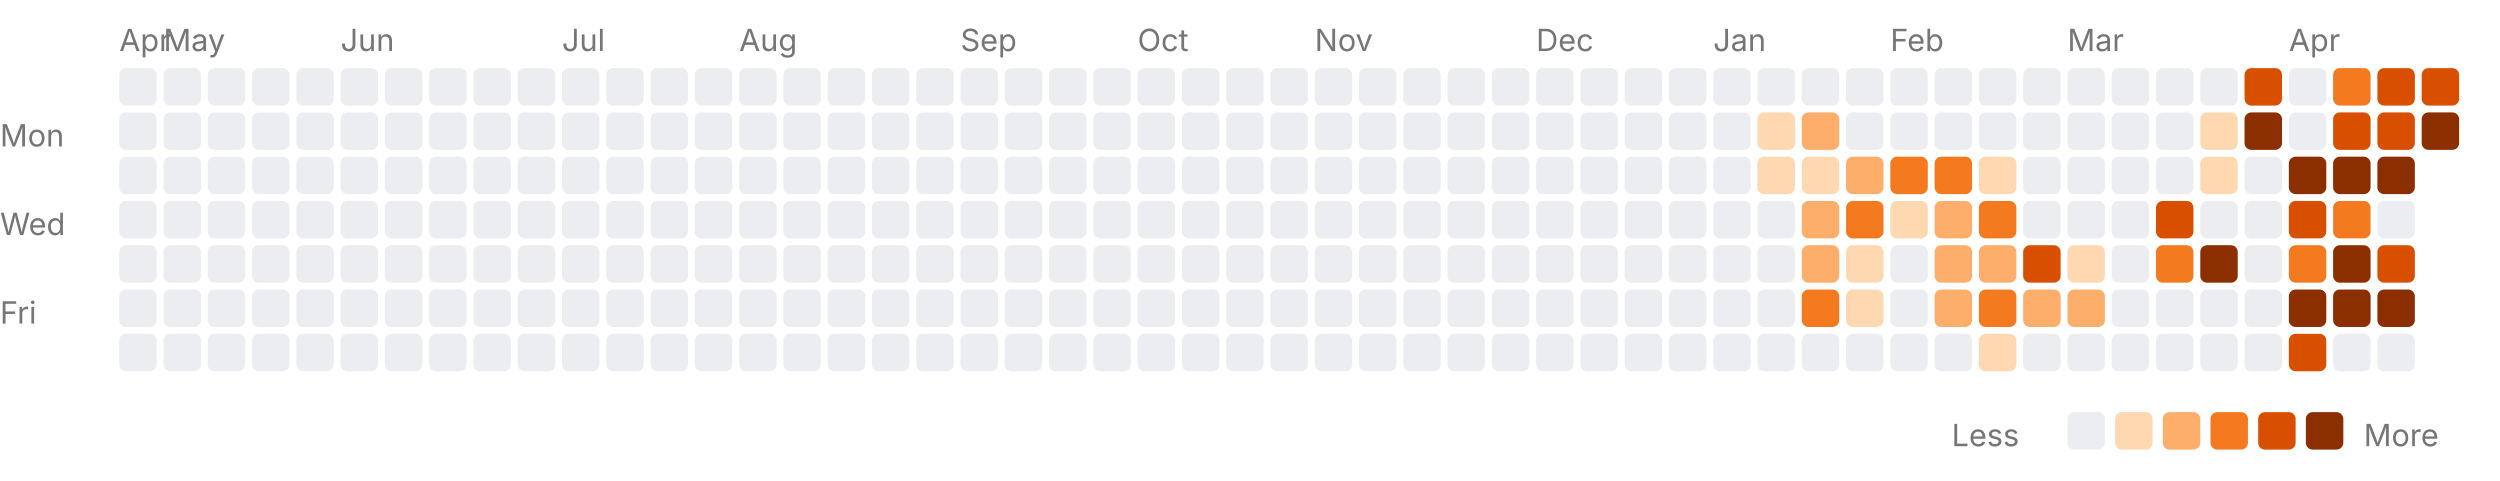
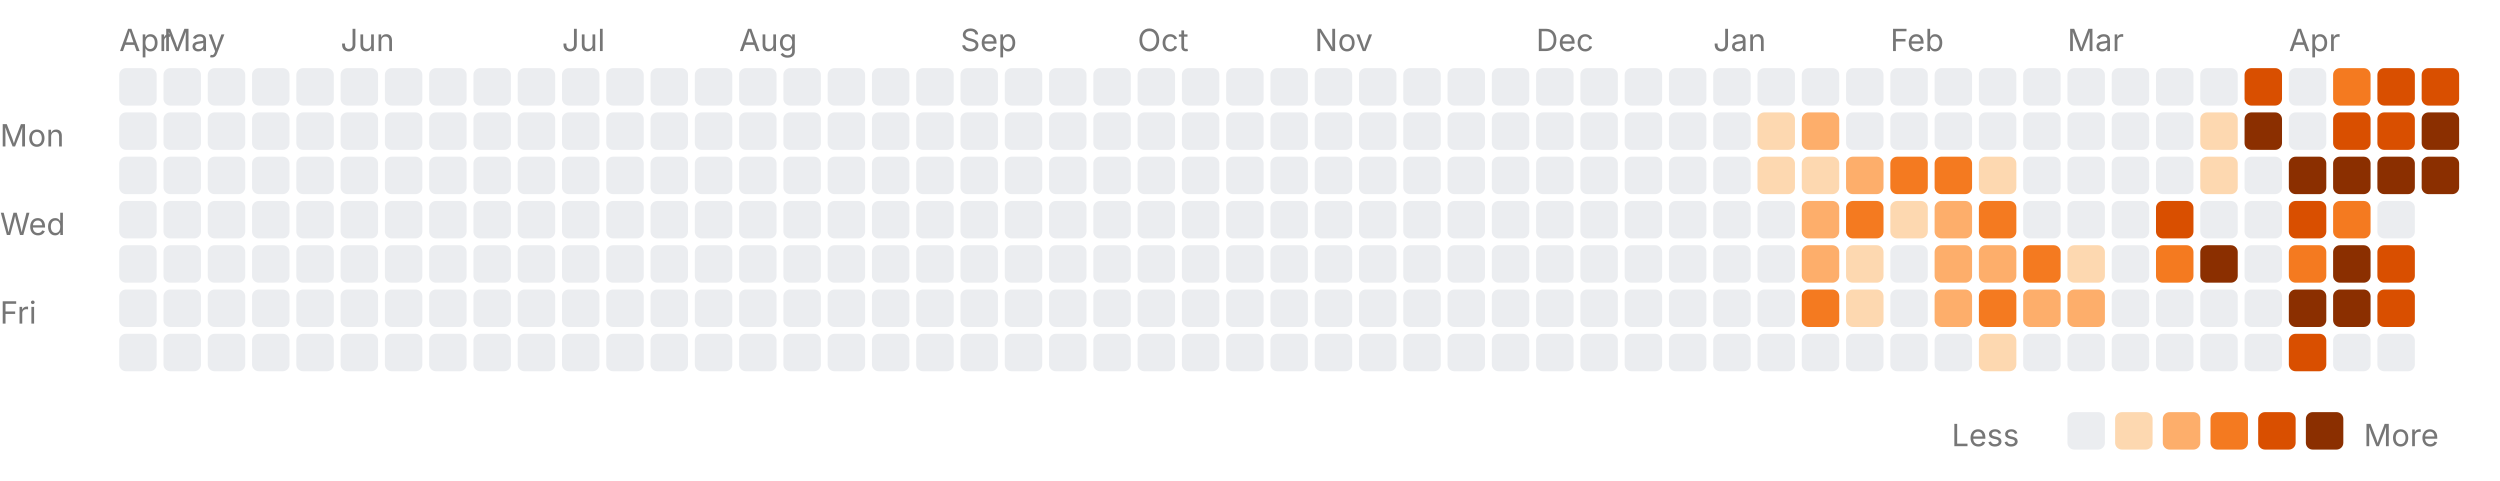
<svg xmlns="http://www.w3.org/2000/svg" width="734" height="141">
  <style>
  text { font-size: 9px; fill: #767676; font-family: -apple-system, BlinkMacSystemFont, sans-serif; }
</style>
  <text x="0" y="43">Mon</text>
  <text x="0" y="69">Wed</text>
  <text x="0" y="95">Fri</text>
  <text x="35" y="15">Apr</text>
  <rect x="35" y="20" width="11" height="11" rx="2" fill="#ebedf0" />
  <rect x="35" y="33" width="11" height="11" rx="2" fill="#ebedf0" />
  <rect x="35" y="46" width="11" height="11" rx="2" fill="#ebedf0" />
  <rect x="35" y="59" width="11" height="11" rx="2" fill="#ebedf0" />
  <rect x="35" y="72" width="11" height="11" rx="2" fill="#ebedf0" />
  <rect x="35" y="85" width="11" height="11" rx="2" fill="#ebedf0" />
  <rect x="35" y="98" width="11" height="11" rx="2" fill="#ebedf0" />
  <text x="48" y="15">May</text>
  <rect x="48" y="20" width="11" height="11" rx="2" fill="#ebedf0" />
  <rect x="48" y="33" width="11" height="11" rx="2" fill="#ebedf0" />
  <rect x="48" y="46" width="11" height="11" rx="2" fill="#ebedf0" />
  <rect x="48" y="59" width="11" height="11" rx="2" fill="#ebedf0" />
  <rect x="48" y="72" width="11" height="11" rx="2" fill="#ebedf0" />
  <rect x="48" y="85" width="11" height="11" rx="2" fill="#ebedf0" />
  <rect x="48" y="98" width="11" height="11" rx="2" fill="#ebedf0" />
  <rect x="61" y="20" width="11" height="11" rx="2" fill="#ebedf0" />
  <rect x="61" y="33" width="11" height="11" rx="2" fill="#ebedf0" />
  <rect x="61" y="46" width="11" height="11" rx="2" fill="#ebedf0" />
  <rect x="61" y="59" width="11" height="11" rx="2" fill="#ebedf0" />
  <rect x="61" y="72" width="11" height="11" rx="2" fill="#ebedf0" />
  <rect x="61" y="85" width="11" height="11" rx="2" fill="#ebedf0" />
  <rect x="61" y="98" width="11" height="11" rx="2" fill="#ebedf0" />
  <rect x="74" y="20" width="11" height="11" rx="2" fill="#ebedf0" />
  <rect x="74" y="33" width="11" height="11" rx="2" fill="#ebedf0" />
  <rect x="74" y="46" width="11" height="11" rx="2" fill="#ebedf0" />
  <rect x="74" y="59" width="11" height="11" rx="2" fill="#ebedf0" />
  <rect x="74" y="72" width="11" height="11" rx="2" fill="#ebedf0" />
  <rect x="74" y="85" width="11" height="11" rx="2" fill="#ebedf0" />
  <rect x="74" y="98" width="11" height="11" rx="2" fill="#ebedf0" />
  <rect x="87" y="20" width="11" height="11" rx="2" fill="#ebedf0" />
  <rect x="87" y="33" width="11" height="11" rx="2" fill="#ebedf0" />
  <rect x="87" y="46" width="11" height="11" rx="2" fill="#ebedf0" />
  <rect x="87" y="59" width="11" height="11" rx="2" fill="#ebedf0" />
  <rect x="87" y="72" width="11" height="11" rx="2" fill="#ebedf0" />
  <rect x="87" y="85" width="11" height="11" rx="2" fill="#ebedf0" />
  <rect x="87" y="98" width="11" height="11" rx="2" fill="#ebedf0" />
  <text x="100" y="15">Jun</text>
  <rect x="100" y="20" width="11" height="11" rx="2" fill="#ebedf0" />
  <rect x="100" y="33" width="11" height="11" rx="2" fill="#ebedf0" />
  <rect x="100" y="46" width="11" height="11" rx="2" fill="#ebedf0" />
  <rect x="100" y="59" width="11" height="11" rx="2" fill="#ebedf0" />
  <rect x="100" y="72" width="11" height="11" rx="2" fill="#ebedf0" />
  <rect x="100" y="85" width="11" height="11" rx="2" fill="#ebedf0" />
  <rect x="100" y="98" width="11" height="11" rx="2" fill="#ebedf0" />
  <rect x="113" y="20" width="11" height="11" rx="2" fill="#ebedf0" />
  <rect x="113" y="33" width="11" height="11" rx="2" fill="#ebedf0" />
  <rect x="113" y="46" width="11" height="11" rx="2" fill="#ebedf0" />
  <rect x="113" y="59" width="11" height="11" rx="2" fill="#ebedf0" />
  <rect x="113" y="72" width="11" height="11" rx="2" fill="#ebedf0" />
  <rect x="113" y="85" width="11" height="11" rx="2" fill="#ebedf0" />
  <rect x="113" y="98" width="11" height="11" rx="2" fill="#ebedf0" />
  <rect x="126" y="20" width="11" height="11" rx="2" fill="#ebedf0" />
  <rect x="126" y="33" width="11" height="11" rx="2" fill="#ebedf0" />
  <rect x="126" y="46" width="11" height="11" rx="2" fill="#ebedf0" />
  <rect x="126" y="59" width="11" height="11" rx="2" fill="#ebedf0" />
  <rect x="126" y="72" width="11" height="11" rx="2" fill="#ebedf0" />
  <rect x="126" y="85" width="11" height="11" rx="2" fill="#ebedf0" />
  <rect x="126" y="98" width="11" height="11" rx="2" fill="#ebedf0" />
  <rect x="139" y="20" width="11" height="11" rx="2" fill="#ebedf0" />
  <rect x="139" y="33" width="11" height="11" rx="2" fill="#ebedf0" />
  <rect x="139" y="46" width="11" height="11" rx="2" fill="#ebedf0" />
  <rect x="139" y="59" width="11" height="11" rx="2" fill="#ebedf0" />
  <rect x="139" y="72" width="11" height="11" rx="2" fill="#ebedf0" />
  <rect x="139" y="85" width="11" height="11" rx="2" fill="#ebedf0" />
  <rect x="139" y="98" width="11" height="11" rx="2" fill="#ebedf0" />
  <rect x="152" y="20" width="11" height="11" rx="2" fill="#ebedf0" />
  <rect x="152" y="33" width="11" height="11" rx="2" fill="#ebedf0" />
  <rect x="152" y="46" width="11" height="11" rx="2" fill="#ebedf0" />
  <rect x="152" y="59" width="11" height="11" rx="2" fill="#ebedf0" />
  <rect x="152" y="72" width="11" height="11" rx="2" fill="#ebedf0" />
  <rect x="152" y="85" width="11" height="11" rx="2" fill="#ebedf0" />
  <rect x="152" y="98" width="11" height="11" rx="2" fill="#ebedf0" />
  <text x="165" y="15">Jul</text>
  <rect x="165" y="20" width="11" height="11" rx="2" fill="#ebedf0" />
  <rect x="165" y="33" width="11" height="11" rx="2" fill="#ebedf0" />
  <rect x="165" y="46" width="11" height="11" rx="2" fill="#ebedf0" />
  <rect x="165" y="59" width="11" height="11" rx="2" fill="#ebedf0" />
  <rect x="165" y="72" width="11" height="11" rx="2" fill="#ebedf0" />
  <rect x="165" y="85" width="11" height="11" rx="2" fill="#ebedf0" />
  <rect x="165" y="98" width="11" height="11" rx="2" fill="#ebedf0" />
  <rect x="178" y="20" width="11" height="11" rx="2" fill="#ebedf0" />
  <rect x="178" y="33" width="11" height="11" rx="2" fill="#ebedf0" />
  <rect x="178" y="46" width="11" height="11" rx="2" fill="#ebedf0" />
  <rect x="178" y="59" width="11" height="11" rx="2" fill="#ebedf0" />
  <rect x="178" y="72" width="11" height="11" rx="2" fill="#ebedf0" />
  <rect x="178" y="85" width="11" height="11" rx="2" fill="#ebedf0" />
  <rect x="178" y="98" width="11" height="11" rx="2" fill="#ebedf0" />
  <rect x="191" y="20" width="11" height="11" rx="2" fill="#ebedf0" />
  <rect x="191" y="33" width="11" height="11" rx="2" fill="#ebedf0" />
  <rect x="191" y="46" width="11" height="11" rx="2" fill="#ebedf0" />
  <rect x="191" y="59" width="11" height="11" rx="2" fill="#ebedf0" />
  <rect x="191" y="72" width="11" height="11" rx="2" fill="#ebedf0" />
  <rect x="191" y="85" width="11" height="11" rx="2" fill="#ebedf0" />
  <rect x="191" y="98" width="11" height="11" rx="2" fill="#ebedf0" />
  <rect x="204" y="20" width="11" height="11" rx="2" fill="#ebedf0" />
  <rect x="204" y="33" width="11" height="11" rx="2" fill="#ebedf0" />
  <rect x="204" y="46" width="11" height="11" rx="2" fill="#ebedf0" />
  <rect x="204" y="59" width="11" height="11" rx="2" fill="#ebedf0" />
  <rect x="204" y="72" width="11" height="11" rx="2" fill="#ebedf0" />
  <rect x="204" y="85" width="11" height="11" rx="2" fill="#ebedf0" />
  <rect x="204" y="98" width="11" height="11" rx="2" fill="#ebedf0" />
  <text x="217" y="15">Aug</text>
  <rect x="217" y="20" width="11" height="11" rx="2" fill="#ebedf0" />
  <rect x="217" y="33" width="11" height="11" rx="2" fill="#ebedf0" />
  <rect x="217" y="46" width="11" height="11" rx="2" fill="#ebedf0" />
  <rect x="217" y="59" width="11" height="11" rx="2" fill="#ebedf0" />
  <rect x="217" y="72" width="11" height="11" rx="2" fill="#ebedf0" />
  <rect x="217" y="85" width="11" height="11" rx="2" fill="#ebedf0" />
  <rect x="217" y="98" width="11" height="11" rx="2" fill="#ebedf0" />
  <rect x="230" y="20" width="11" height="11" rx="2" fill="#ebedf0" />
  <rect x="230" y="33" width="11" height="11" rx="2" fill="#ebedf0" />
  <rect x="230" y="46" width="11" height="11" rx="2" fill="#ebedf0" />
  <rect x="230" y="59" width="11" height="11" rx="2" fill="#ebedf0" />
  <rect x="230" y="72" width="11" height="11" rx="2" fill="#ebedf0" />
  <rect x="230" y="85" width="11" height="11" rx="2" fill="#ebedf0" />
  <rect x="230" y="98" width="11" height="11" rx="2" fill="#ebedf0" />
  <rect x="243" y="20" width="11" height="11" rx="2" fill="#ebedf0" />
  <rect x="243" y="33" width="11" height="11" rx="2" fill="#ebedf0" />
  <rect x="243" y="46" width="11" height="11" rx="2" fill="#ebedf0" />
  <rect x="243" y="59" width="11" height="11" rx="2" fill="#ebedf0" />
  <rect x="243" y="72" width="11" height="11" rx="2" fill="#ebedf0" />
  <rect x="243" y="85" width="11" height="11" rx="2" fill="#ebedf0" />
  <rect x="243" y="98" width="11" height="11" rx="2" fill="#ebedf0" />
  <rect x="256" y="20" width="11" height="11" rx="2" fill="#ebedf0" />
  <rect x="256" y="33" width="11" height="11" rx="2" fill="#ebedf0" />
  <rect x="256" y="46" width="11" height="11" rx="2" fill="#ebedf0" />
  <rect x="256" y="59" width="11" height="11" rx="2" fill="#ebedf0" />
  <rect x="256" y="72" width="11" height="11" rx="2" fill="#ebedf0" />
  <rect x="256" y="85" width="11" height="11" rx="2" fill="#ebedf0" />
  <rect x="256" y="98" width="11" height="11" rx="2" fill="#ebedf0" />
  <rect x="269" y="20" width="11" height="11" rx="2" fill="#ebedf0" />
  <rect x="269" y="33" width="11" height="11" rx="2" fill="#ebedf0" />
  <rect x="269" y="46" width="11" height="11" rx="2" fill="#ebedf0" />
  <rect x="269" y="59" width="11" height="11" rx="2" fill="#ebedf0" />
  <rect x="269" y="72" width="11" height="11" rx="2" fill="#ebedf0" />
  <rect x="269" y="85" width="11" height="11" rx="2" fill="#ebedf0" />
  <rect x="269" y="98" width="11" height="11" rx="2" fill="#ebedf0" />
  <text x="282" y="15">Sep</text>
  <rect x="282" y="20" width="11" height="11" rx="2" fill="#ebedf0" />
  <rect x="282" y="33" width="11" height="11" rx="2" fill="#ebedf0" />
  <rect x="282" y="46" width="11" height="11" rx="2" fill="#ebedf0" />
  <rect x="282" y="59" width="11" height="11" rx="2" fill="#ebedf0" />
  <rect x="282" y="72" width="11" height="11" rx="2" fill="#ebedf0" />
  <rect x="282" y="85" width="11" height="11" rx="2" fill="#ebedf0" />
  <rect x="282" y="98" width="11" height="11" rx="2" fill="#ebedf0" />
  <rect x="295" y="20" width="11" height="11" rx="2" fill="#ebedf0" />
  <rect x="295" y="33" width="11" height="11" rx="2" fill="#ebedf0" />
  <rect x="295" y="46" width="11" height="11" rx="2" fill="#ebedf0" />
  <rect x="295" y="59" width="11" height="11" rx="2" fill="#ebedf0" />
  <rect x="295" y="72" width="11" height="11" rx="2" fill="#ebedf0" />
  <rect x="295" y="85" width="11" height="11" rx="2" fill="#ebedf0" />
  <rect x="295" y="98" width="11" height="11" rx="2" fill="#ebedf0" />
  <rect x="308" y="20" width="11" height="11" rx="2" fill="#ebedf0" />
  <rect x="308" y="33" width="11" height="11" rx="2" fill="#ebedf0" />
  <rect x="308" y="46" width="11" height="11" rx="2" fill="#ebedf0" />
  <rect x="308" y="59" width="11" height="11" rx="2" fill="#ebedf0" />
  <rect x="308" y="72" width="11" height="11" rx="2" fill="#ebedf0" />
  <rect x="308" y="85" width="11" height="11" rx="2" fill="#ebedf0" />
  <rect x="308" y="98" width="11" height="11" rx="2" fill="#ebedf0" />
  <rect x="321" y="20" width="11" height="11" rx="2" fill="#ebedf0" />
  <rect x="321" y="33" width="11" height="11" rx="2" fill="#ebedf0" />
  <rect x="321" y="46" width="11" height="11" rx="2" fill="#ebedf0" />
  <rect x="321" y="59" width="11" height="11" rx="2" fill="#ebedf0" />
  <rect x="321" y="72" width="11" height="11" rx="2" fill="#ebedf0" />
  <rect x="321" y="85" width="11" height="11" rx="2" fill="#ebedf0" />
  <rect x="321" y="98" width="11" height="11" rx="2" fill="#ebedf0" />
  <text x="334" y="15">Oct</text>
  <rect x="334" y="20" width="11" height="11" rx="2" fill="#ebedf0" />
  <rect x="334" y="33" width="11" height="11" rx="2" fill="#ebedf0" />
  <rect x="334" y="46" width="11" height="11" rx="2" fill="#ebedf0" />
  <rect x="334" y="59" width="11" height="11" rx="2" fill="#ebedf0" />
  <rect x="334" y="72" width="11" height="11" rx="2" fill="#ebedf0" />
  <rect x="334" y="85" width="11" height="11" rx="2" fill="#ebedf0" />
  <rect x="334" y="98" width="11" height="11" rx="2" fill="#ebedf0" />
  <rect x="347" y="20" width="11" height="11" rx="2" fill="#ebedf0" />
  <rect x="347" y="33" width="11" height="11" rx="2" fill="#ebedf0" />
  <rect x="347" y="46" width="11" height="11" rx="2" fill="#ebedf0" />
  <rect x="347" y="59" width="11" height="11" rx="2" fill="#ebedf0" />
  <rect x="347" y="72" width="11" height="11" rx="2" fill="#ebedf0" />
  <rect x="347" y="85" width="11" height="11" rx="2" fill="#ebedf0" />
  <rect x="347" y="98" width="11" height="11" rx="2" fill="#ebedf0" />
  <rect x="360" y="20" width="11" height="11" rx="2" fill="#ebedf0" />
  <rect x="360" y="33" width="11" height="11" rx="2" fill="#ebedf0" />
  <rect x="360" y="46" width="11" height="11" rx="2" fill="#ebedf0" />
  <rect x="360" y="59" width="11" height="11" rx="2" fill="#ebedf0" />
  <rect x="360" y="72" width="11" height="11" rx="2" fill="#ebedf0" />
  <rect x="360" y="85" width="11" height="11" rx="2" fill="#ebedf0" />
  <rect x="360" y="98" width="11" height="11" rx="2" fill="#ebedf0" />
  <rect x="373" y="20" width="11" height="11" rx="2" fill="#ebedf0" />
  <rect x="373" y="33" width="11" height="11" rx="2" fill="#ebedf0" />
  <rect x="373" y="46" width="11" height="11" rx="2" fill="#ebedf0" />
  <rect x="373" y="59" width="11" height="11" rx="2" fill="#ebedf0" />
  <rect x="373" y="72" width="11" height="11" rx="2" fill="#ebedf0" />
  <rect x="373" y="85" width="11" height="11" rx="2" fill="#ebedf0" />
  <rect x="373" y="98" width="11" height="11" rx="2" fill="#ebedf0" />
  <text x="386" y="15">Nov</text>
  <rect x="386" y="20" width="11" height="11" rx="2" fill="#ebedf0" />
  <rect x="386" y="33" width="11" height="11" rx="2" fill="#ebedf0" />
  <rect x="386" y="46" width="11" height="11" rx="2" fill="#ebedf0" />
  <rect x="386" y="59" width="11" height="11" rx="2" fill="#ebedf0" />
  <rect x="386" y="72" width="11" height="11" rx="2" fill="#ebedf0" />
  <rect x="386" y="85" width="11" height="11" rx="2" fill="#ebedf0" />
  <rect x="386" y="98" width="11" height="11" rx="2" fill="#ebedf0" />
  <rect x="399" y="20" width="11" height="11" rx="2" fill="#ebedf0" />
  <rect x="399" y="33" width="11" height="11" rx="2" fill="#ebedf0" />
  <rect x="399" y="46" width="11" height="11" rx="2" fill="#ebedf0" />
  <rect x="399" y="59" width="11" height="11" rx="2" fill="#ebedf0" />
  <rect x="399" y="72" width="11" height="11" rx="2" fill="#ebedf0" />
  <rect x="399" y="85" width="11" height="11" rx="2" fill="#ebedf0" />
  <rect x="399" y="98" width="11" height="11" rx="2" fill="#ebedf0" />
  <rect x="412" y="20" width="11" height="11" rx="2" fill="#ebedf0" />
  <rect x="412" y="33" width="11" height="11" rx="2" fill="#ebedf0" />
  <rect x="412" y="46" width="11" height="11" rx="2" fill="#ebedf0" />
  <rect x="412" y="59" width="11" height="11" rx="2" fill="#ebedf0" />
  <rect x="412" y="72" width="11" height="11" rx="2" fill="#ebedf0" />
  <rect x="412" y="85" width="11" height="11" rx="2" fill="#ebedf0" />
  <rect x="412" y="98" width="11" height="11" rx="2" fill="#ebedf0" />
  <rect x="425" y="20" width="11" height="11" rx="2" fill="#ebedf0" />
  <rect x="425" y="33" width="11" height="11" rx="2" fill="#ebedf0" />
  <rect x="425" y="46" width="11" height="11" rx="2" fill="#ebedf0" />
  <rect x="425" y="59" width="11" height="11" rx="2" fill="#ebedf0" />
  <rect x="425" y="72" width="11" height="11" rx="2" fill="#ebedf0" />
  <rect x="425" y="85" width="11" height="11" rx="2" fill="#ebedf0" />
  <rect x="425" y="98" width="11" height="11" rx="2" fill="#ebedf0" />
  <rect x="438" y="20" width="11" height="11" rx="2" fill="#ebedf0" />
  <rect x="438" y="33" width="11" height="11" rx="2" fill="#ebedf0" />
  <rect x="438" y="46" width="11" height="11" rx="2" fill="#ebedf0" />
  <rect x="438" y="59" width="11" height="11" rx="2" fill="#ebedf0" />
  <rect x="438" y="72" width="11" height="11" rx="2" fill="#ebedf0" />
  <rect x="438" y="85" width="11" height="11" rx="2" fill="#ebedf0" />
  <rect x="438" y="98" width="11" height="11" rx="2" fill="#ebedf0" />
  <text x="451" y="15">Dec</text>
  <rect x="451" y="20" width="11" height="11" rx="2" fill="#ebedf0" />
  <rect x="451" y="33" width="11" height="11" rx="2" fill="#ebedf0" />
  <rect x="451" y="46" width="11" height="11" rx="2" fill="#ebedf0" />
  <rect x="451" y="59" width="11" height="11" rx="2" fill="#ebedf0" />
  <rect x="451" y="72" width="11" height="11" rx="2" fill="#ebedf0" />
  <rect x="451" y="85" width="11" height="11" rx="2" fill="#ebedf0" />
  <rect x="451" y="98" width="11" height="11" rx="2" fill="#ebedf0" />
  <rect x="464" y="20" width="11" height="11" rx="2" fill="#ebedf0" />
  <rect x="464" y="33" width="11" height="11" rx="2" fill="#ebedf0" />
  <rect x="464" y="46" width="11" height="11" rx="2" fill="#ebedf0" />
  <rect x="464" y="59" width="11" height="11" rx="2" fill="#ebedf0" />
  <rect x="464" y="72" width="11" height="11" rx="2" fill="#ebedf0" />
  <rect x="464" y="85" width="11" height="11" rx="2" fill="#ebedf0" />
  <rect x="464" y="98" width="11" height="11" rx="2" fill="#ebedf0" />
  <rect x="477" y="20" width="11" height="11" rx="2" fill="#ebedf0" />
  <rect x="477" y="33" width="11" height="11" rx="2" fill="#ebedf0" />
  <rect x="477" y="46" width="11" height="11" rx="2" fill="#ebedf0" />
  <rect x="477" y="59" width="11" height="11" rx="2" fill="#ebedf0" />
  <rect x="477" y="72" width="11" height="11" rx="2" fill="#ebedf0" />
  <rect x="477" y="85" width="11" height="11" rx="2" fill="#ebedf0" />
  <rect x="477" y="98" width="11" height="11" rx="2" fill="#ebedf0" />
  <rect x="490" y="20" width="11" height="11" rx="2" fill="#ebedf0" />
  <rect x="490" y="33" width="11" height="11" rx="2" fill="#ebedf0" />
  <rect x="490" y="46" width="11" height="11" rx="2" fill="#ebedf0" />
  <rect x="490" y="59" width="11" height="11" rx="2" fill="#ebedf0" />
  <rect x="490" y="72" width="11" height="11" rx="2" fill="#ebedf0" />
  <rect x="490" y="85" width="11" height="11" rx="2" fill="#ebedf0" />
  <rect x="490" y="98" width="11" height="11" rx="2" fill="#ebedf0" />
  <text x="503" y="15">Jan</text>
  <rect x="503" y="20" width="11" height="11" rx="2" fill="#ebedf0" />
  <rect x="503" y="33" width="11" height="11" rx="2" fill="#ebedf0" />
  <rect x="503" y="46" width="11" height="11" rx="2" fill="#ebedf0" />
  <rect x="503" y="59" width="11" height="11" rx="2" fill="#ebedf0" />
  <rect x="503" y="72" width="11" height="11" rx="2" fill="#ebedf0" />
  <rect x="503" y="85" width="11" height="11" rx="2" fill="#ebedf0" />
  <rect x="503" y="98" width="11" height="11" rx="2" fill="#ebedf0" />
  <rect x="516" y="20" width="11" height="11" rx="2" fill="#ebedf0" />
  <rect x="516" y="33" width="11" height="11" rx="2" fill="#fdd8b0" />
  <rect x="516" y="46" width="11" height="11" rx="2" fill="#fdd8b0" />
  <rect x="516" y="59" width="11" height="11" rx="2" fill="#ebedf0" />
  <rect x="516" y="72" width="11" height="11" rx="2" fill="#ebedf0" />
  <rect x="516" y="85" width="11" height="11" rx="2" fill="#ebedf0" />
  <rect x="516" y="98" width="11" height="11" rx="2" fill="#ebedf0" />
  <rect x="529" y="20" width="11" height="11" rx="2" fill="#ebedf0" />
  <rect x="529" y="33" width="11" height="11" rx="2" fill="#fdae6b" />
  <rect x="529" y="46" width="11" height="11" rx="2" fill="#fdd8b0" />
  <rect x="529" y="59" width="11" height="11" rx="2" fill="#fdae6b" />
  <rect x="529" y="72" width="11" height="11" rx="2" fill="#fdae6b" />
  <rect x="529" y="85" width="11" height="11" rx="2" fill="#f47a20" />
  <rect x="529" y="98" width="11" height="11" rx="2" fill="#ebedf0" />
  <rect x="542" y="20" width="11" height="11" rx="2" fill="#ebedf0" />
  <rect x="542" y="33" width="11" height="11" rx="2" fill="#ebedf0" />
  <rect x="542" y="46" width="11" height="11" rx="2" fill="#fdae6b" />
  <rect x="542" y="59" width="11" height="11" rx="2" fill="#f47a20" />
  <rect x="542" y="72" width="11" height="11" rx="2" fill="#fdd8b0" />
  <rect x="542" y="85" width="11" height="11" rx="2" fill="#fdd8b0" />
  <rect x="542" y="98" width="11" height="11" rx="2" fill="#ebedf0" />
  <text x="555" y="15">Feb</text>
  <rect x="555" y="20" width="11" height="11" rx="2" fill="#ebedf0" />
  <rect x="555" y="33" width="11" height="11" rx="2" fill="#ebedf0" />
  <rect x="555" y="46" width="11" height="11" rx="2" fill="#f47a20" />
  <rect x="555" y="59" width="11" height="11" rx="2" fill="#fdd8b0" />
  <rect x="555" y="72" width="11" height="11" rx="2" fill="#ebedf0" />
  <rect x="555" y="85" width="11" height="11" rx="2" fill="#ebedf0" />
  <rect x="555" y="98" width="11" height="11" rx="2" fill="#ebedf0" />
  <rect x="568" y="20" width="11" height="11" rx="2" fill="#ebedf0" />
  <rect x="568" y="33" width="11" height="11" rx="2" fill="#ebedf0" />
  <rect x="568" y="46" width="11" height="11" rx="2" fill="#f47a20" />
  <rect x="568" y="59" width="11" height="11" rx="2" fill="#fdae6b" />
  <rect x="568" y="72" width="11" height="11" rx="2" fill="#fdae6b" />
  <rect x="568" y="85" width="11" height="11" rx="2" fill="#fdae6b" />
  <rect x="568" y="98" width="11" height="11" rx="2" fill="#ebedf0" />
  <rect x="581" y="20" width="11" height="11" rx="2" fill="#ebedf0" />
  <rect x="581" y="33" width="11" height="11" rx="2" fill="#ebedf0" />
  <rect x="581" y="46" width="11" height="11" rx="2" fill="#fdd8b0" />
  <rect x="581" y="59" width="11" height="11" rx="2" fill="#f47a20" />
  <rect x="581" y="72" width="11" height="11" rx="2" fill="#fdae6b" />
  <rect x="581" y="85" width="11" height="11" rx="2" fill="#f47a20" />
  <rect x="581" y="98" width="11" height="11" rx="2" fill="#fdd8b0" />
  <rect x="594" y="20" width="11" height="11" rx="2" fill="#ebedf0" />
  <rect x="594" y="33" width="11" height="11" rx="2" fill="#ebedf0" />
  <rect x="594" y="46" width="11" height="11" rx="2" fill="#ebedf0" />
  <rect x="594" y="59" width="11" height="11" rx="2" fill="#ebedf0" />
-   <rect x="594" y="72" width="11" height="11" rx="2" fill="#d94f00" />
+   <rect x="594" y="72" width="11" height="11" rx="2" fill="#f47a20" />
  <rect x="594" y="85" width="11" height="11" rx="2" fill="#fdae6b" />
  <rect x="594" y="98" width="11" height="11" rx="2" fill="#ebedf0" />
  <text x="607" y="15">Mar</text>
  <rect x="607" y="20" width="11" height="11" rx="2" fill="#ebedf0" />
  <rect x="607" y="33" width="11" height="11" rx="2" fill="#ebedf0" />
  <rect x="607" y="46" width="11" height="11" rx="2" fill="#ebedf0" />
  <rect x="607" y="59" width="11" height="11" rx="2" fill="#ebedf0" />
  <rect x="607" y="72" width="11" height="11" rx="2" fill="#fdd8b0" />
  <rect x="607" y="85" width="11" height="11" rx="2" fill="#fdae6b" />
  <rect x="607" y="98" width="11" height="11" rx="2" fill="#ebedf0" />
  <rect x="620" y="20" width="11" height="11" rx="2" fill="#ebedf0" />
  <rect x="620" y="33" width="11" height="11" rx="2" fill="#ebedf0" />
  <rect x="620" y="46" width="11" height="11" rx="2" fill="#ebedf0" />
  <rect x="620" y="59" width="11" height="11" rx="2" fill="#ebedf0" />
  <rect x="620" y="72" width="11" height="11" rx="2" fill="#ebedf0" />
  <rect x="620" y="85" width="11" height="11" rx="2" fill="#ebedf0" />
  <rect x="620" y="98" width="11" height="11" rx="2" fill="#ebedf0" />
  <rect x="633" y="20" width="11" height="11" rx="2" fill="#ebedf0" />
  <rect x="633" y="33" width="11" height="11" rx="2" fill="#ebedf0" />
  <rect x="633" y="46" width="11" height="11" rx="2" fill="#ebedf0" />
  <rect x="633" y="59" width="11" height="11" rx="2" fill="#d94f00" />
  <rect x="633" y="72" width="11" height="11" rx="2" fill="#f47a20" />
  <rect x="633" y="85" width="11" height="11" rx="2" fill="#ebedf0" />
  <rect x="633" y="98" width="11" height="11" rx="2" fill="#ebedf0" />
  <rect x="646" y="20" width="11" height="11" rx="2" fill="#ebedf0" />
  <rect x="646" y="33" width="11" height="11" rx="2" fill="#fdd8b0" />
  <rect x="646" y="46" width="11" height="11" rx="2" fill="#fdd8b0" />
  <rect x="646" y="59" width="11" height="11" rx="2" fill="#ebedf0" />
  <rect x="646" y="72" width="11" height="11" rx="2" fill="#8b2f00" />
  <rect x="646" y="85" width="11" height="11" rx="2" fill="#ebedf0" />
  <rect x="646" y="98" width="11" height="11" rx="2" fill="#ebedf0" />
  <rect x="659" y="20" width="11" height="11" rx="2" fill="#d94f00" />
  <rect x="659" y="33" width="11" height="11" rx="2" fill="#8b2f00" />
  <rect x="659" y="46" width="11" height="11" rx="2" fill="#ebedf0" />
  <rect x="659" y="59" width="11" height="11" rx="2" fill="#ebedf0" />
  <rect x="659" y="72" width="11" height="11" rx="2" fill="#ebedf0" />
  <rect x="659" y="85" width="11" height="11" rx="2" fill="#ebedf0" />
  <rect x="659" y="98" width="11" height="11" rx="2" fill="#ebedf0" />
  <text x="672" y="15">Apr</text>
  <rect x="672" y="20" width="11" height="11" rx="2" fill="#ebedf0" />
  <rect x="672" y="33" width="11" height="11" rx="2" fill="#ebedf0" />
  <rect x="672" y="46" width="11" height="11" rx="2" fill="#8b2f00" />
  <rect x="672" y="59" width="11" height="11" rx="2" fill="#d94f00" />
  <rect x="672" y="72" width="11" height="11" rx="2" fill="#f47a20" />
  <rect x="672" y="85" width="11" height="11" rx="2" fill="#8b2f00" />
  <rect x="672" y="98" width="11" height="11" rx="2" fill="#d94f00" />
  <rect x="685" y="20" width="11" height="11" rx="2" fill="#f47a20" />
  <rect x="685" y="33" width="11" height="11" rx="2" fill="#d94f00" />
  <rect x="685" y="46" width="11" height="11" rx="2" fill="#8b2f00" />
  <rect x="685" y="59" width="11" height="11" rx="2" fill="#f47a20" />
  <rect x="685" y="72" width="11" height="11" rx="2" fill="#8b2f00" />
  <rect x="685" y="85" width="11" height="11" rx="2" fill="#8b2f00" />
  <rect x="685" y="98" width="11" height="11" rx="2" fill="#ebedf0" />
  <rect x="698" y="20" width="11" height="11" rx="2" fill="#d94f00" />
  <rect x="698" y="33" width="11" height="11" rx="2" fill="#d94f00" />
  <rect x="698" y="46" width="11" height="11" rx="2" fill="#8b2f00" />
  <rect x="698" y="59" width="11" height="11" rx="2" fill="#ebedf0" />
  <rect x="698" y="72" width="11" height="11" rx="2" fill="#d94f00" />
-   <rect x="698" y="85" width="11" height="11" rx="2" fill="#8b2f00" />
+   <rect x="698" y="85" width="11" height="11" rx="2" fill="#d94f00" />
  <rect x="698" y="98" width="11" height="11" rx="2" fill="#ebedf0" />
  <rect x="711" y="20" width="11" height="11" rx="2" fill="#d94f00" />
  <rect x="711" y="33" width="11" height="11" rx="2" fill="#8b2f00" />
+   <rect x="711" y="46" width="11" height="11" rx="2" fill="#8b2f00" />
  <text x="573" y="131">Less</text>
  <rect x="607" y="121" width="11" height="11" rx="2" fill="#ebedf0" />
  <rect x="621" y="121" width="11" height="11" rx="2" fill="#fdd8b0" />
  <rect x="635" y="121" width="11" height="11" rx="2" fill="#fdae6b" />
  <rect x="649" y="121" width="11" height="11" rx="2" fill="#f47a20" />
  <rect x="663" y="121" width="11" height="11" rx="2" fill="#d94f00" />
  <rect x="677" y="121" width="11" height="11" rx="2" fill="#8b2f00" />
  <text x="694" y="131">More</text>
</svg>
